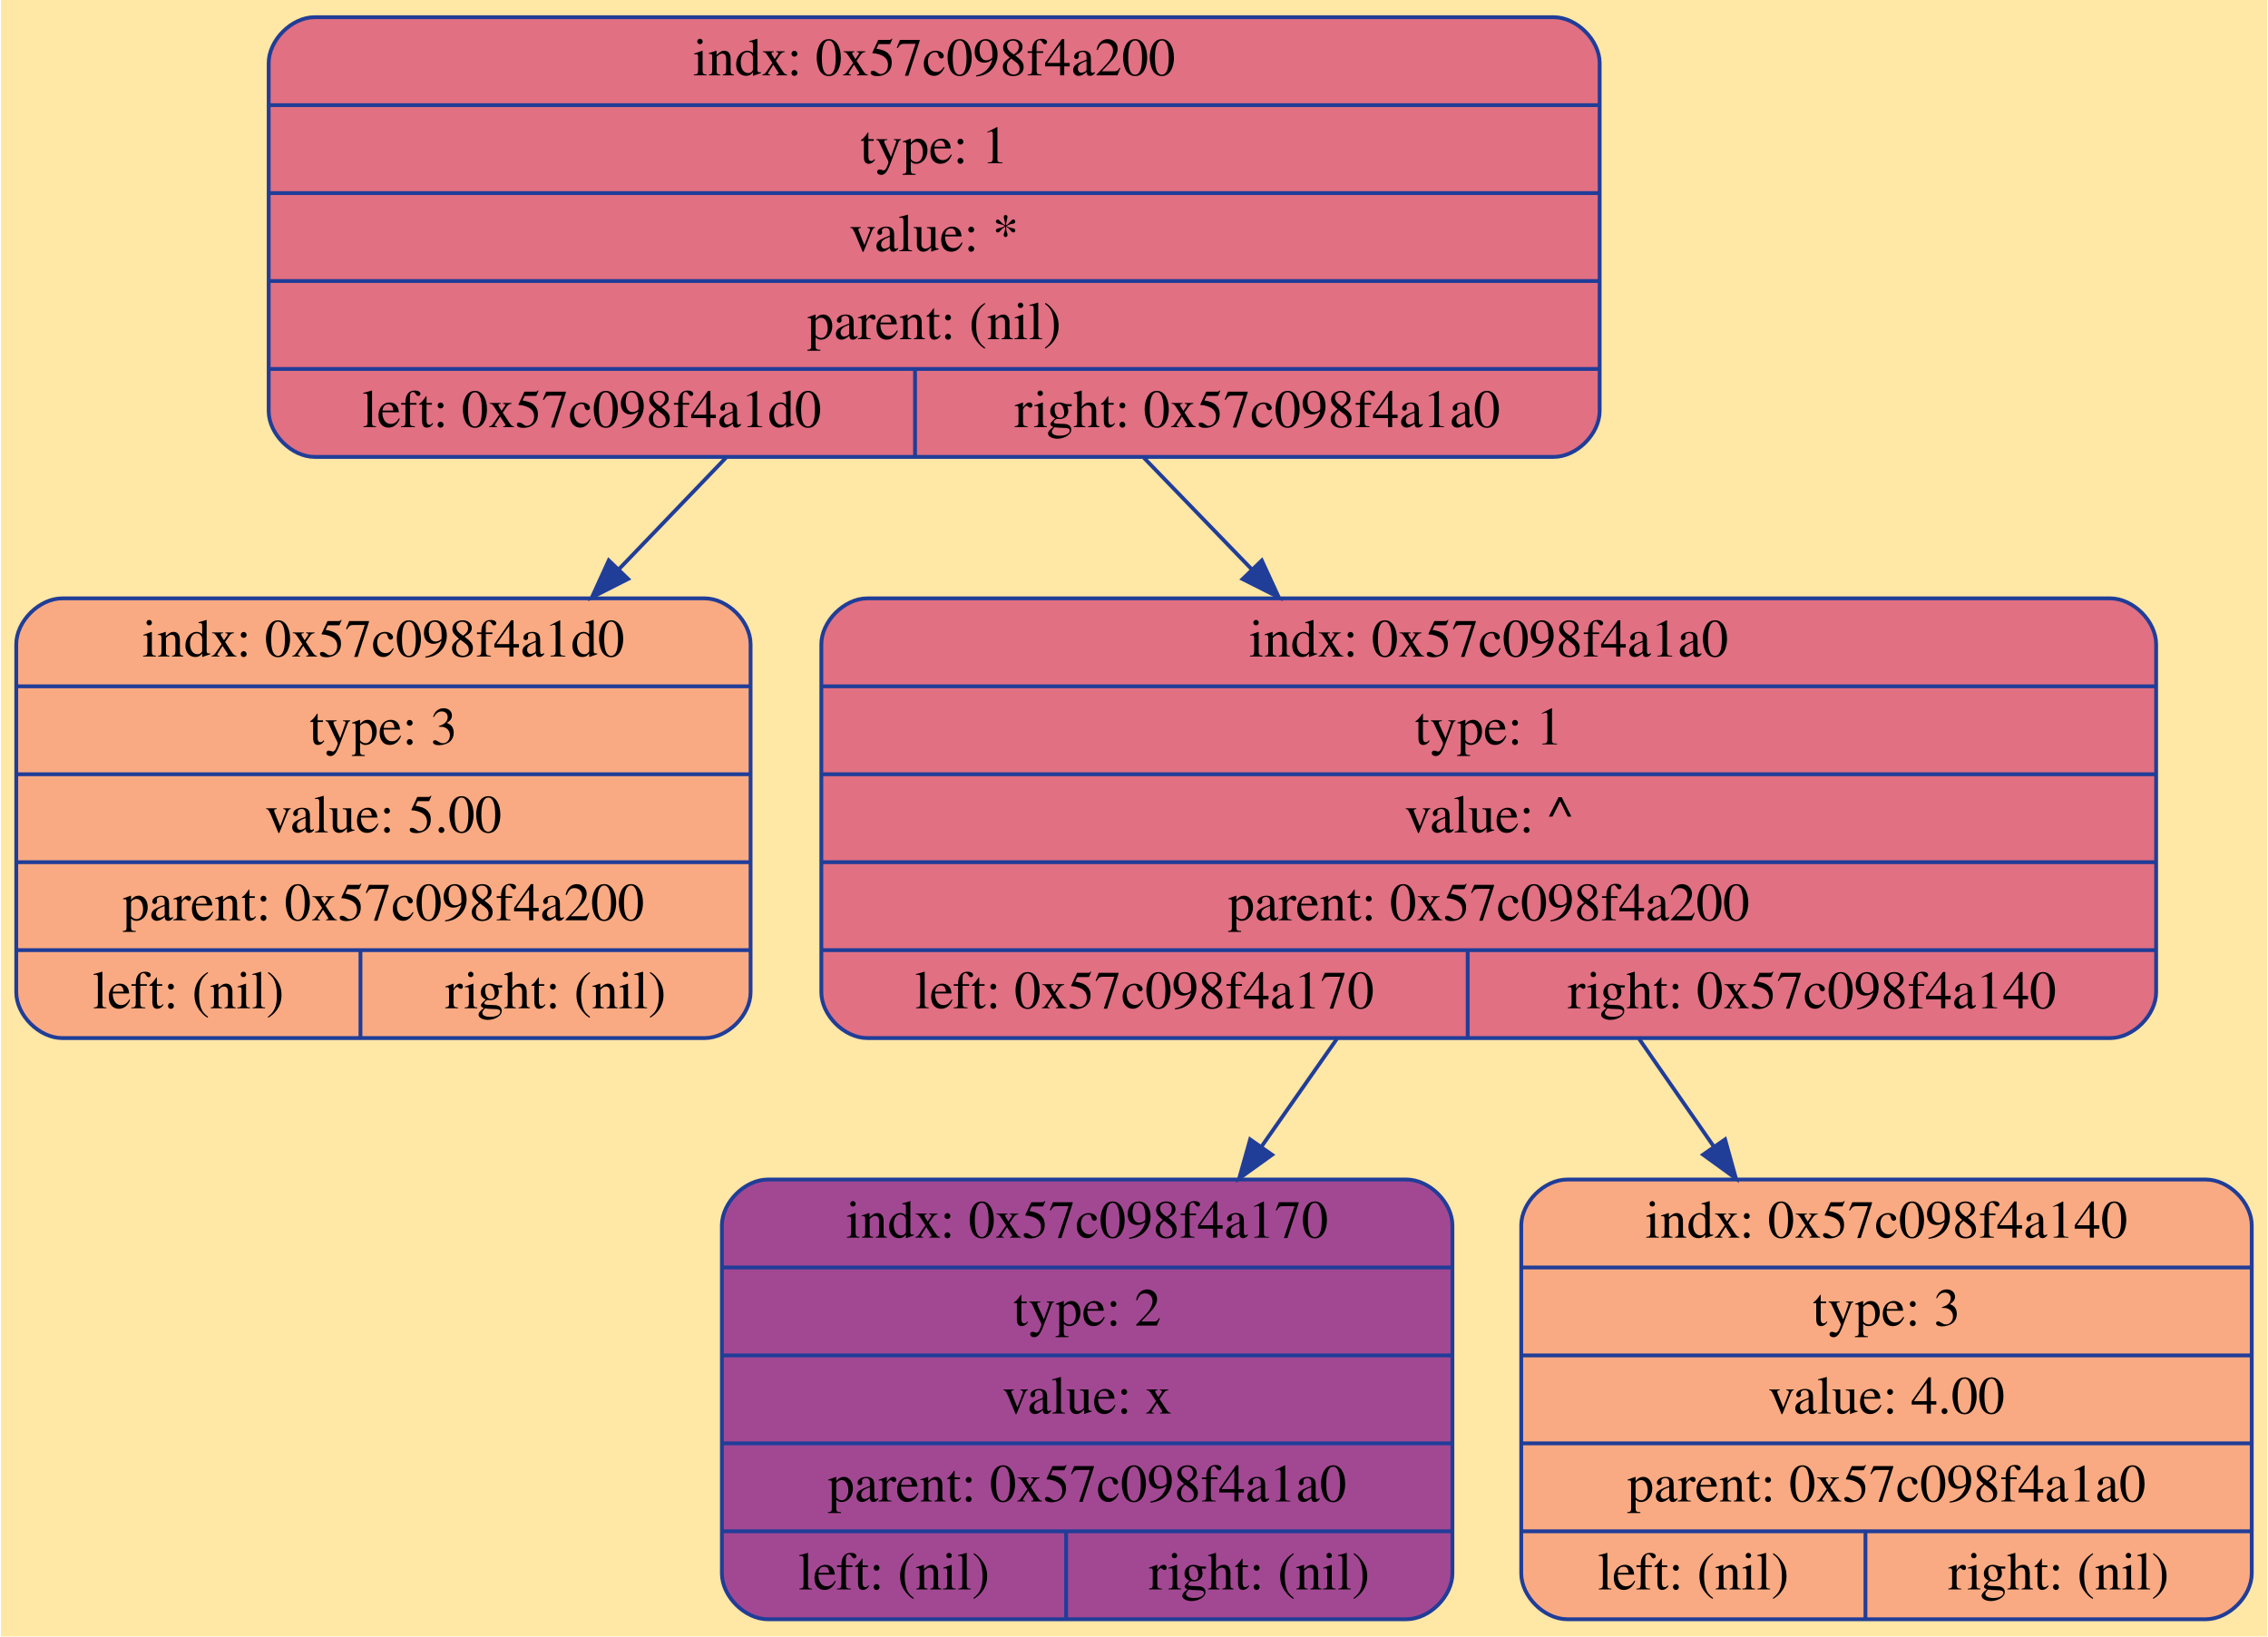
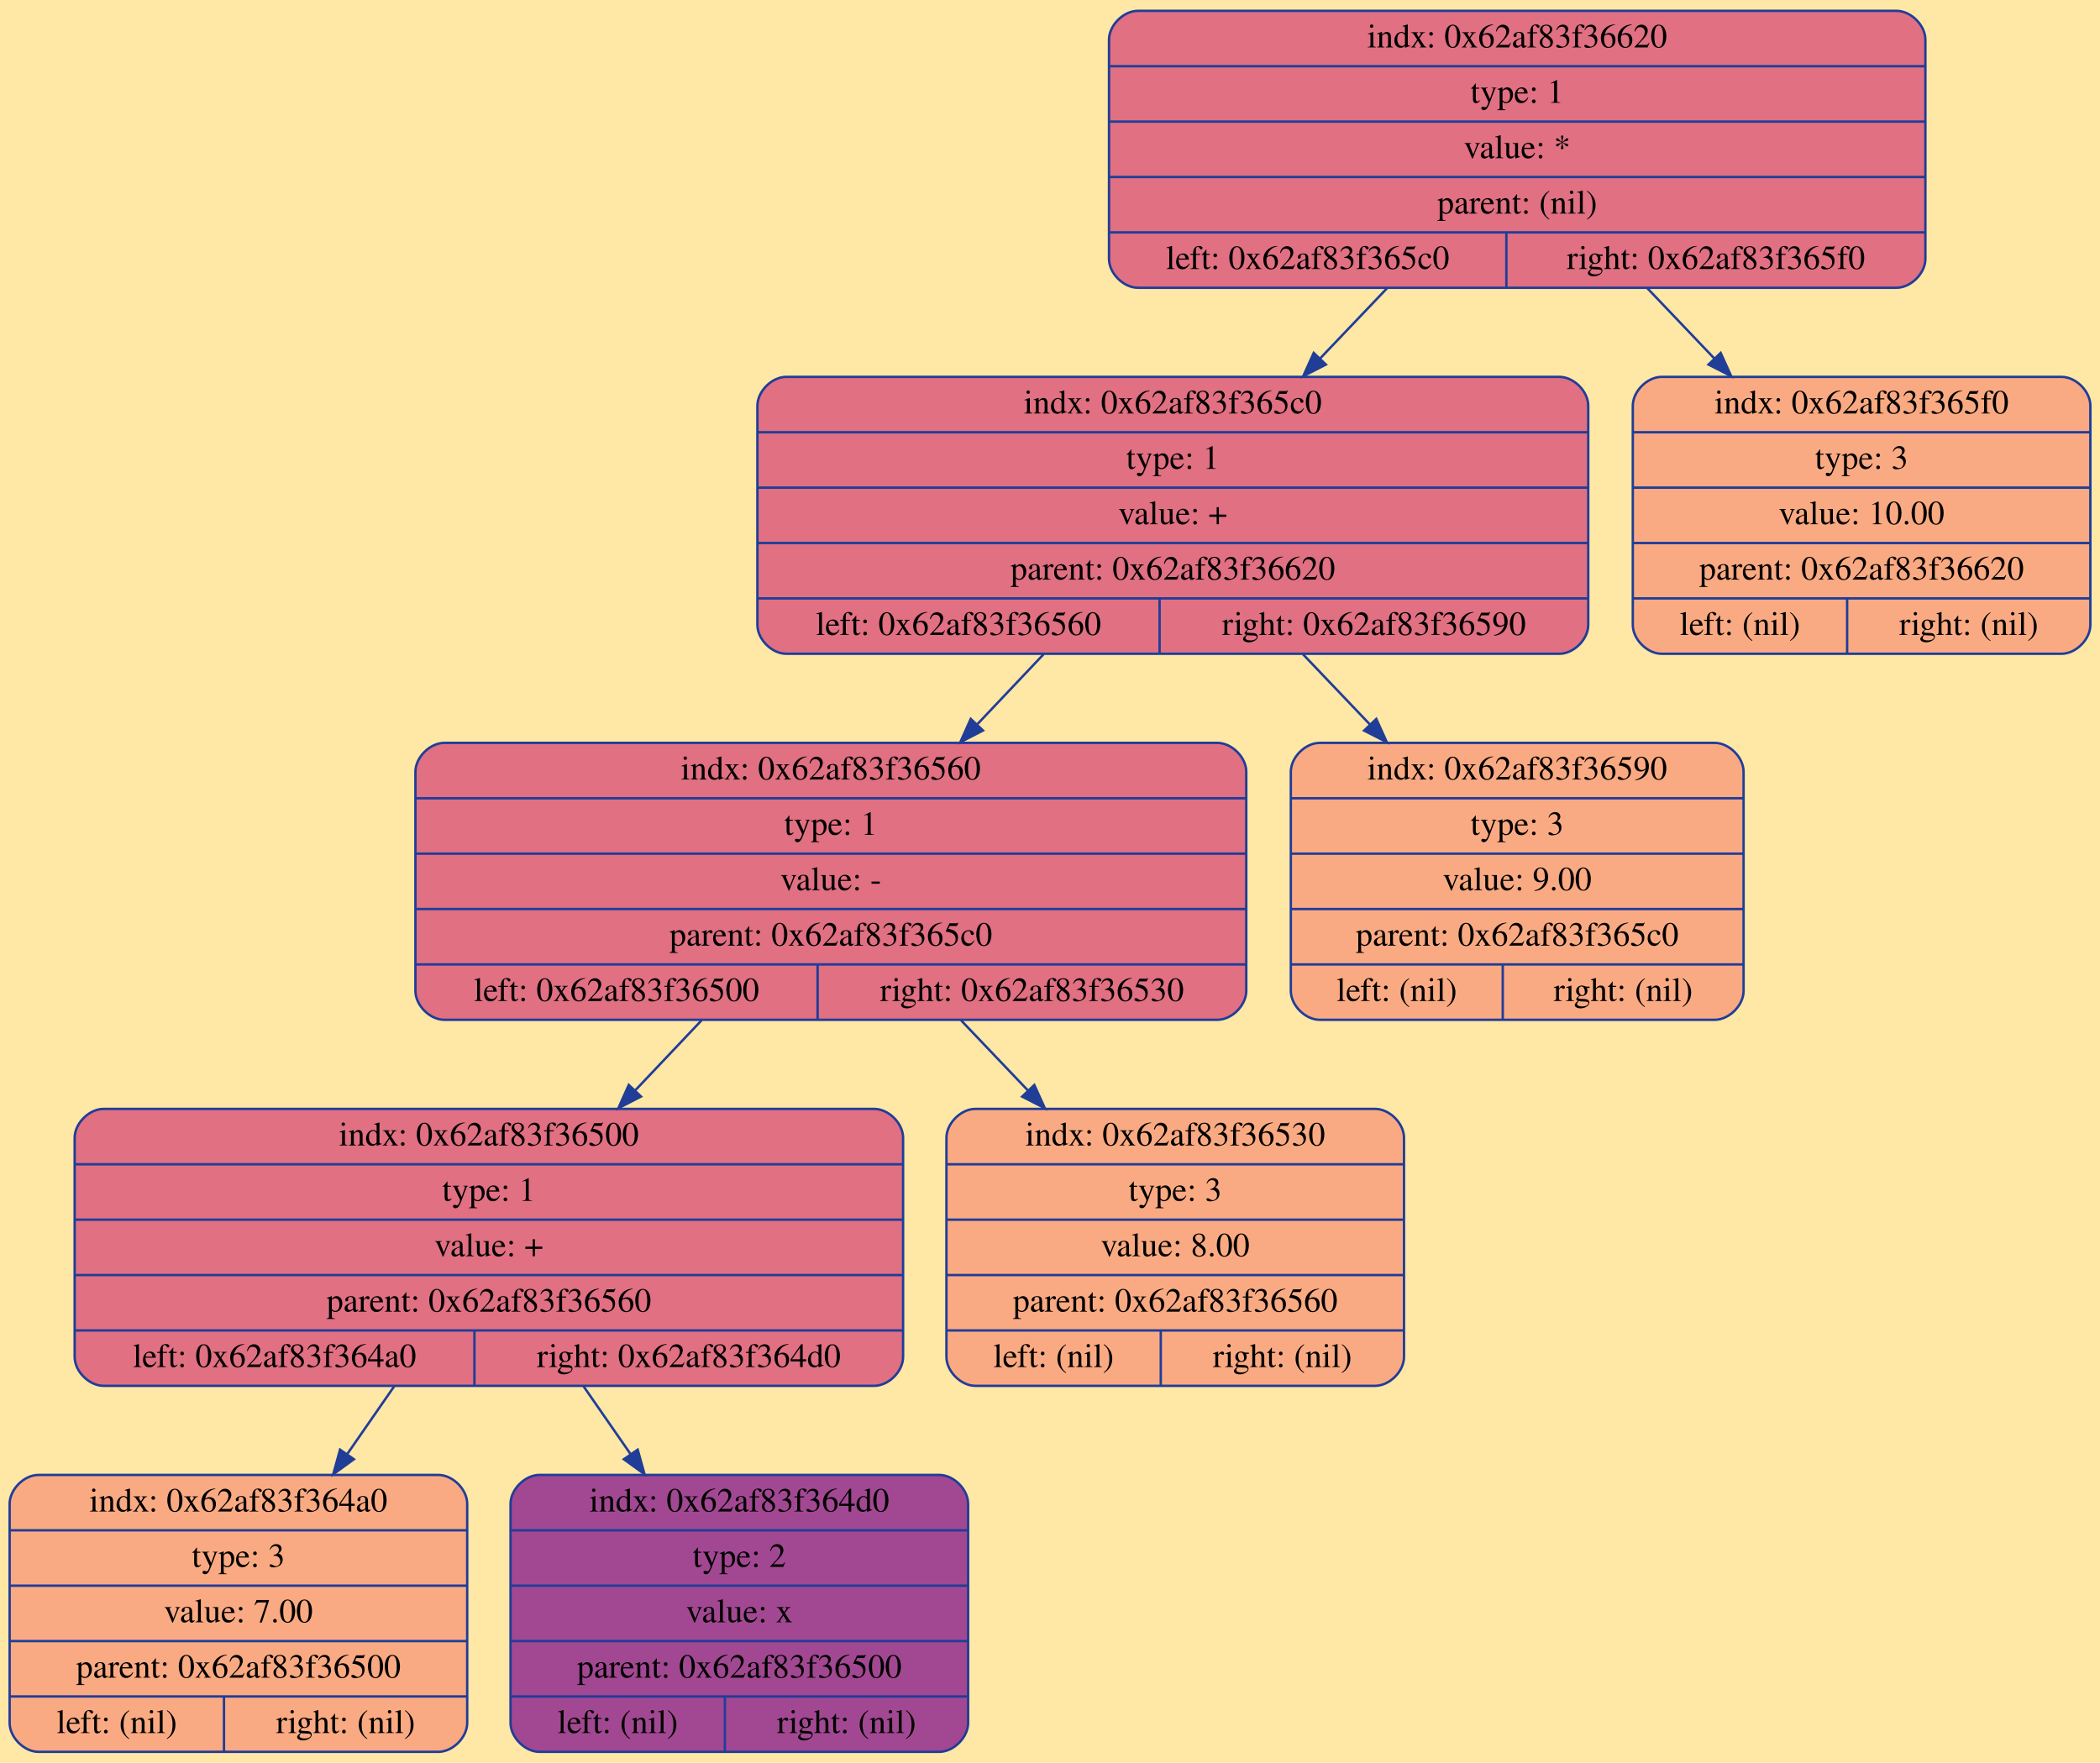
- <svg xmlns="http://www.w3.org/2000/svg" width="593pt" height="428pt" viewBox="0.00 0.00 592.50 428.00">
-   <g id="graph0" class="graph" transform="scale(1 1) rotate(0) translate(4 424)">
-     <polygon fill="#ffe7a5" stroke="transparent" points="-4,4 -4,-424 588.5,-424 588.5,4 -4,4" />
+ <svg xmlns="http://www.w3.org/2000/svg" width="872pt" height="732pt" viewBox="0.00 0.00 872.00 732.00">
+   <g id="graph0" class="graph" transform="scale(1 1) rotate(0) translate(4 728)">
+     <polygon fill="#ffe7a5" stroke="transparent" points="-4,4 -4,-728 868,-728 868,4 -4,4" />
    <g id="node1" class="node">
-       <path fill="#e07082" stroke="#203d98" d="M78,-304.5C78,-304.5 402,-304.5 402,-304.5 408,-304.5 414,-310.5 414,-316.5 414,-316.5 414,-407.5 414,-407.5 414,-413.5 408,-419.5 402,-419.5 402,-419.5 78,-419.5 78,-419.5 72,-419.5 66,-413.5 66,-407.5 66,-407.5 66,-316.5 66,-316.5 66,-310.5 72,-304.5 78,-304.5" />
-       <text text-anchor="middle" x="240" y="-404.3" font-family="Times,serif" font-size="14.00">indx: 0x57c098f4a200</text>
-       <polyline fill="none" stroke="#203d98" points="66,-396.5 414,-396.5 " />
-       <text text-anchor="middle" x="240" y="-381.3" font-family="Times,serif" font-size="14.00">type: 1</text>
-       <polyline fill="none" stroke="#203d98" points="66,-373.5 414,-373.5 " />
-       <text text-anchor="middle" x="240" y="-358.3" font-family="Times,serif" font-size="14.00">value: *</text>
-       <polyline fill="none" stroke="#203d98" points="66,-350.5 414,-350.5 " />
-       <text text-anchor="middle" x="240" y="-335.3" font-family="Times,serif" font-size="14.00">parent: (nil)</text>
-       <polyline fill="none" stroke="#203d98" points="66,-327.5 414,-327.5 " />
-       <text text-anchor="middle" x="150.5" y="-312.3" font-family="Times,serif" font-size="14.00">left: 0x57c098f4a1d0</text>
-       <polyline fill="none" stroke="#203d98" points="235,-304.5 235,-327.5 " />
-       <text text-anchor="middle" x="324.5" y="-312.3" font-family="Times,serif" font-size="14.00">right: 0x57c098f4a1a0</text>
+       <path fill="#e07082" stroke="#203d98" d="M468.5,-608.5C468.5,-608.5 783.5,-608.5 783.5,-608.5 789.5,-608.5 795.5,-614.5 795.5,-620.5 795.5,-620.5 795.5,-711.5 795.5,-711.5 795.5,-717.5 789.5,-723.5 783.5,-723.5 783.5,-723.5 468.5,-723.5 468.5,-723.5 462.5,-723.5 456.5,-717.5 456.5,-711.5 456.5,-711.5 456.5,-620.5 456.5,-620.5 456.5,-614.5 462.5,-608.5 468.5,-608.5" />
+       <text text-anchor="middle" x="626" y="-708.3" font-family="Times,serif" font-size="14.00">indx: 0x62af83f36620</text>
+       <polyline fill="none" stroke="#203d98" points="456.5,-700.5 795.5,-700.5 " />
+       <text text-anchor="middle" x="626" y="-685.3" font-family="Times,serif" font-size="14.00">type: 1</text>
+       <polyline fill="none" stroke="#203d98" points="456.5,-677.5 795.5,-677.5 " />
+       <text text-anchor="middle" x="626" y="-662.3" font-family="Times,serif" font-size="14.00">value: *</text>
+       <polyline fill="none" stroke="#203d98" points="456.5,-654.5 795.5,-654.5 " />
+       <text text-anchor="middle" x="626" y="-639.3" font-family="Times,serif" font-size="14.00">parent: (nil)</text>
+       <polyline fill="none" stroke="#203d98" points="456.5,-631.5 795.5,-631.5 " />
+       <text text-anchor="middle" x="539" y="-616.3" font-family="Times,serif" font-size="14.00">left: 0x62af83f365c0</text>
+       <polyline fill="none" stroke="#203d98" points="621.5,-608.5 621.5,-631.5 " />
+       <text text-anchor="middle" x="708.5" y="-616.3" font-family="Times,serif" font-size="14.00">right: 0x62af83f365f0</text>
    </g>
    <g id="node2" class="node">
-       <path fill="#faaa82" stroke="#203d98" d="M12,-152.5C12,-152.5 180,-152.5 180,-152.5 186,-152.5 192,-158.5 192,-164.5 192,-164.5 192,-255.5 192,-255.5 192,-261.5 186,-267.5 180,-267.5 180,-267.5 12,-267.5 12,-267.5 6,-267.5 0,-261.5 0,-255.5 0,-255.5 0,-164.5 0,-164.5 0,-158.5 6,-152.5 12,-152.5" />
-       <text text-anchor="middle" x="96" y="-252.3" font-family="Times,serif" font-size="14.00">indx: 0x57c098f4a1d0</text>
-       <polyline fill="none" stroke="#203d98" points="0,-244.5 192,-244.5 " />
-       <text text-anchor="middle" x="96" y="-229.3" font-family="Times,serif" font-size="14.00">type: 3</text>
-       <polyline fill="none" stroke="#203d98" points="0,-221.5 192,-221.5 " />
-       <text text-anchor="middle" x="96" y="-206.3" font-family="Times,serif" font-size="14.00">value: 5.00</text>
-       <polyline fill="none" stroke="#203d98" points="0,-198.5 192,-198.5 " />
-       <text text-anchor="middle" x="96" y="-183.3" font-family="Times,serif" font-size="14.00">parent: 0x57c098f4a200</text>
-       <polyline fill="none" stroke="#203d98" points="0,-175.5 192,-175.5 " />
-       <text text-anchor="middle" x="45" y="-160.3" font-family="Times,serif" font-size="14.00">left: (nil)</text>
-       <polyline fill="none" stroke="#203d98" points="90,-152.5 90,-175.5 " />
-       <text text-anchor="middle" x="141" y="-160.3" font-family="Times,serif" font-size="14.00">right: (nil)</text>
+       <path fill="#e07082" stroke="#203d98" d="M322.5,-456.5C322.5,-456.5 643.5,-456.5 643.5,-456.5 649.5,-456.5 655.5,-462.5 655.5,-468.5 655.5,-468.5 655.5,-559.5 655.5,-559.5 655.5,-565.5 649.5,-571.5 643.5,-571.5 643.5,-571.5 322.5,-571.5 322.5,-571.5 316.5,-571.5 310.5,-565.5 310.5,-559.5 310.5,-559.5 310.5,-468.5 310.5,-468.5 310.5,-462.5 316.5,-456.5 322.5,-456.5" />
+       <text text-anchor="middle" x="483" y="-556.3" font-family="Times,serif" font-size="14.00">indx: 0x62af83f365c0</text>
+       <polyline fill="none" stroke="#203d98" points="310.5,-548.5 655.5,-548.5 " />
+       <text text-anchor="middle" x="483" y="-533.3" font-family="Times,serif" font-size="14.00">type: 1</text>
+       <polyline fill="none" stroke="#203d98" points="310.5,-525.5 655.5,-525.5 " />
+       <text text-anchor="middle" x="483" y="-510.3" font-family="Times,serif" font-size="14.00">value: +</text>
+       <polyline fill="none" stroke="#203d98" points="310.5,-502.5 655.5,-502.5 " />
+       <text text-anchor="middle" x="483" y="-487.3" font-family="Times,serif" font-size="14.00">parent: 0x62af83f36620</text>
+       <polyline fill="none" stroke="#203d98" points="310.5,-479.5 655.5,-479.5 " />
+       <text text-anchor="middle" x="394" y="-464.3" font-family="Times,serif" font-size="14.00">left: 0x62af83f36560</text>
+       <polyline fill="none" stroke="#203d98" points="477.5,-456.5 477.5,-479.5 " />
+       <text text-anchor="middle" x="566.5" y="-464.3" font-family="Times,serif" font-size="14.00">right: 0x62af83f36590</text>
    </g>
    <g id="edge1" class="edge">
-       <path fill="none" stroke="#203d98" d="M185.56,-304.29C176.42,-294.77 166.88,-284.83 157.58,-275.14" />
-       <polygon fill="#203d98" stroke="#203d98" points="159.97,-272.58 150.52,-267.79 154.92,-277.43 159.97,-272.58" />
+       <path fill="none" stroke="#203d98" d="M571.94,-608.29C562.86,-598.77 553.39,-588.83 544.15,-579.14" />
+       <polygon fill="#203d98" stroke="#203d98" points="546.57,-576.61 537.14,-571.79 541.51,-581.44 546.57,-576.61" />
+     </g>
+     <g id="node9" class="node">
+       <path fill="#faaa82" stroke="#203d98" d="M686,-456.5C686,-456.5 852,-456.5 852,-456.5 858,-456.5 864,-462.5 864,-468.5 864,-468.5 864,-559.5 864,-559.5 864,-565.5 858,-571.5 852,-571.5 852,-571.5 686,-571.5 686,-571.5 680,-571.5 674,-565.5 674,-559.5 674,-559.5 674,-468.5 674,-468.5 674,-462.5 680,-456.5 686,-456.5" />
+       <text text-anchor="middle" x="769" y="-556.3" font-family="Times,serif" font-size="14.00">indx: 0x62af83f365f0</text>
+       <polyline fill="none" stroke="#203d98" points="674,-548.5 864,-548.5 " />
+       <text text-anchor="middle" x="769" y="-533.3" font-family="Times,serif" font-size="14.00">type: 3</text>
+       <polyline fill="none" stroke="#203d98" points="674,-525.5 864,-525.5 " />
+       <text text-anchor="middle" x="769" y="-510.3" font-family="Times,serif" font-size="14.00">value: 10.00</text>
+       <polyline fill="none" stroke="#203d98" points="674,-502.5 864,-502.5 " />
+       <text text-anchor="middle" x="769" y="-487.3" font-family="Times,serif" font-size="14.00">parent: 0x62af83f36620</text>
+       <polyline fill="none" stroke="#203d98" points="674,-479.5 864,-479.5 " />
+       <text text-anchor="middle" x="718.5" y="-464.3" font-family="Times,serif" font-size="14.00">left: (nil)</text>
+       <polyline fill="none" stroke="#203d98" points="763,-456.5 763,-479.5 " />
+       <text text-anchor="middle" x="813.5" y="-464.3" font-family="Times,serif" font-size="14.00">right: (nil)</text>
+     </g>
+     <g id="edge8" class="edge">
+       <path fill="none" stroke="#203d98" d="M680.06,-608.29C689.14,-598.77 698.61,-588.83 707.85,-579.14" />
+       <polygon fill="#203d98" stroke="#203d98" points="710.49,-581.44 714.86,-571.79 705.43,-576.61 710.49,-581.44" />
    </g>
    <g id="node3" class="node">
-       <path fill="#e07082" stroke="#203d98" d="M222.5,-152.5C222.5,-152.5 547.5,-152.5 547.5,-152.5 553.5,-152.5 559.5,-158.5 559.5,-164.5 559.5,-164.5 559.5,-255.5 559.5,-255.5 559.5,-261.5 553.5,-267.5 547.5,-267.5 547.5,-267.5 222.5,-267.5 222.5,-267.5 216.5,-267.5 210.5,-261.5 210.5,-255.5 210.5,-255.5 210.5,-164.5 210.5,-164.5 210.5,-158.5 216.5,-152.5 222.5,-152.5" />
-       <text text-anchor="middle" x="385" y="-252.3" font-family="Times,serif" font-size="14.00">indx: 0x57c098f4a1a0</text>
-       <polyline fill="none" stroke="#203d98" points="210.5,-244.5 559.5,-244.5 " />
-       <text text-anchor="middle" x="385" y="-229.3" font-family="Times,serif" font-size="14.00">type: 1</text>
-       <polyline fill="none" stroke="#203d98" points="210.5,-221.5 559.5,-221.5 " />
-       <text text-anchor="middle" x="385" y="-206.3" font-family="Times,serif" font-size="14.00">value: ^</text>
-       <polyline fill="none" stroke="#203d98" points="210.5,-198.5 559.5,-198.5 " />
-       <text text-anchor="middle" x="385" y="-183.3" font-family="Times,serif" font-size="14.00">parent: 0x57c098f4a200</text>
-       <polyline fill="none" stroke="#203d98" points="210.5,-175.5 559.5,-175.5 " />
-       <text text-anchor="middle" x="295" y="-160.3" font-family="Times,serif" font-size="14.00">left: 0x57c098f4a170</text>
-       <polyline fill="none" stroke="#203d98" points="379.5,-152.5 379.5,-175.5 " />
-       <text text-anchor="middle" x="469.5" y="-160.3" font-family="Times,serif" font-size="14.00">right: 0x57c098f4a140</text>
+       <path fill="#e07082" stroke="#203d98" d="M180.5,-304.5C180.5,-304.5 501.5,-304.5 501.5,-304.5 507.5,-304.5 513.5,-310.5 513.5,-316.5 513.5,-316.5 513.5,-407.5 513.5,-407.5 513.5,-413.5 507.5,-419.5 501.5,-419.5 501.5,-419.5 180.5,-419.5 180.5,-419.5 174.5,-419.5 168.5,-413.5 168.5,-407.5 168.5,-407.5 168.5,-316.5 168.5,-316.5 168.5,-310.5 174.5,-304.5 180.5,-304.5" />
+       <text text-anchor="middle" x="341" y="-404.3" font-family="Times,serif" font-size="14.00">indx: 0x62af83f36560</text>
+       <polyline fill="none" stroke="#203d98" points="168.5,-396.5 513.5,-396.5 " />
+       <text text-anchor="middle" x="341" y="-381.3" font-family="Times,serif" font-size="14.00">type: 1</text>
+       <polyline fill="none" stroke="#203d98" points="168.5,-373.5 513.5,-373.5 " />
+       <text text-anchor="middle" x="341" y="-358.3" font-family="Times,serif" font-size="14.00">value: -</text>
+       <polyline fill="none" stroke="#203d98" points="168.5,-350.5 513.5,-350.5 " />
+       <text text-anchor="middle" x="341" y="-335.3" font-family="Times,serif" font-size="14.00">parent: 0x62af83f365c0</text>
+       <polyline fill="none" stroke="#203d98" points="168.5,-327.5 513.5,-327.5 " />
+       <text text-anchor="middle" x="252" y="-312.3" font-family="Times,serif" font-size="14.00">left: 0x62af83f36500</text>
+       <polyline fill="none" stroke="#203d98" points="335.5,-304.5 335.5,-327.5 " />
+       <text text-anchor="middle" x="424.5" y="-312.3" font-family="Times,serif" font-size="14.00">right: 0x62af83f36530</text>
    </g>
    <g id="edge2" class="edge">
-       <path fill="none" stroke="#203d98" d="M294.82,-304.29C304.02,-294.77 313.63,-284.83 323,-275.14" />
-       <polygon fill="#203d98" stroke="#203d98" points="325.67,-277.41 330.1,-267.79 320.64,-272.55 325.67,-277.41" />
+       <path fill="none" stroke="#203d98" d="M429.32,-456.29C420.3,-446.77 410.89,-436.83 401.72,-427.14" />
+       <polygon fill="#203d98" stroke="#203d98" points="404.18,-424.64 394.76,-419.79 399.09,-429.46 404.18,-424.64" />
+     </g>
+     <g id="node8" class="node">
+       <path fill="#faaa82" stroke="#203d98" d="M544,-304.5C544,-304.5 708,-304.5 708,-304.5 714,-304.5 720,-310.5 720,-316.5 720,-316.5 720,-407.5 720,-407.5 720,-413.5 714,-419.5 708,-419.5 708,-419.5 544,-419.5 544,-419.5 538,-419.5 532,-413.5 532,-407.5 532,-407.5 532,-316.5 532,-316.5 532,-310.5 538,-304.5 544,-304.5" />
+       <text text-anchor="middle" x="626" y="-404.3" font-family="Times,serif" font-size="14.00">indx: 0x62af83f36590</text>
+       <polyline fill="none" stroke="#203d98" points="532,-396.5 720,-396.5 " />
+       <text text-anchor="middle" x="626" y="-381.3" font-family="Times,serif" font-size="14.00">type: 3</text>
+       <polyline fill="none" stroke="#203d98" points="532,-373.5 720,-373.5 " />
+       <text text-anchor="middle" x="626" y="-358.3" font-family="Times,serif" font-size="14.00">value: 9.00</text>
+       <polyline fill="none" stroke="#203d98" points="532,-350.5 720,-350.5 " />
+       <text text-anchor="middle" x="626" y="-335.3" font-family="Times,serif" font-size="14.00">parent: 0x62af83f365c0</text>
+       <polyline fill="none" stroke="#203d98" points="532,-327.5 720,-327.5 " />
+       <text text-anchor="middle" x="576" y="-312.3" font-family="Times,serif" font-size="14.00">left: (nil)</text>
+       <polyline fill="none" stroke="#203d98" points="620,-304.5 620,-327.5 " />
+       <text text-anchor="middle" x="670" y="-312.3" font-family="Times,serif" font-size="14.00">right: (nil)</text>
+     </g>
+     <g id="edge7" class="edge">
+       <path fill="none" stroke="#203d98" d="M537.06,-456.29C546.14,-446.77 555.61,-436.83 564.85,-427.14" />
+       <polygon fill="#203d98" stroke="#203d98" points="567.49,-429.44 571.86,-419.79 562.43,-424.61 567.49,-429.44" />
    </g>
    <g id="node4" class="node">
-       <path fill="#a24892" stroke="#203d98" d="M196.5,-0.5C196.5,-0.5 363.5,-0.5 363.5,-0.5 369.5,-0.5 375.5,-6.5 375.5,-12.5 375.5,-12.5 375.5,-103.5 375.5,-103.5 375.5,-109.5 369.5,-115.5 363.5,-115.5 363.5,-115.5 196.5,-115.5 196.5,-115.5 190.5,-115.5 184.5,-109.5 184.5,-103.5 184.5,-103.5 184.5,-12.5 184.5,-12.5 184.5,-6.5 190.5,-0.5 196.5,-0.5" />
-       <text text-anchor="middle" x="280" y="-100.3" font-family="Times,serif" font-size="14.00">indx: 0x57c098f4a170</text>
-       <polyline fill="none" stroke="#203d98" points="184.5,-92.5 375.5,-92.5 " />
-       <text text-anchor="middle" x="280" y="-77.3" font-family="Times,serif" font-size="14.00">type: 2</text>
-       <polyline fill="none" stroke="#203d98" points="184.5,-69.5 375.5,-69.5 " />
-       <text text-anchor="middle" x="280" y="-54.3" font-family="Times,serif" font-size="14.00">value: x</text>
-       <polyline fill="none" stroke="#203d98" points="184.5,-46.5 375.5,-46.5 " />
-       <text text-anchor="middle" x="280" y="-31.3" font-family="Times,serif" font-size="14.00">parent: 0x57c098f4a1a0</text>
-       <polyline fill="none" stroke="#203d98" points="184.5,-23.5 375.5,-23.5 " />
-       <text text-anchor="middle" x="229.5" y="-8.3" font-family="Times,serif" font-size="14.00">left: (nil)</text>
-       <polyline fill="none" stroke="#203d98" points="274.5,-0.5 274.5,-23.5 " />
-       <text text-anchor="middle" x="325" y="-8.3" font-family="Times,serif" font-size="14.00">right: (nil)</text>
+       <path fill="#e07082" stroke="#203d98" d="M39,-152.5C39,-152.5 359,-152.5 359,-152.5 365,-152.5 371,-158.5 371,-164.5 371,-164.5 371,-255.5 371,-255.5 371,-261.5 365,-267.5 359,-267.5 359,-267.5 39,-267.5 39,-267.5 33,-267.5 27,-261.5 27,-255.5 27,-255.5 27,-164.5 27,-164.5 27,-158.5 33,-152.5 39,-152.5" />
+       <text text-anchor="middle" x="199" y="-252.3" font-family="Times,serif" font-size="14.00">indx: 0x62af83f36500</text>
+       <polyline fill="none" stroke="#203d98" points="27,-244.5 371,-244.5 " />
+       <text text-anchor="middle" x="199" y="-229.3" font-family="Times,serif" font-size="14.00">type: 1</text>
+       <polyline fill="none" stroke="#203d98" points="27,-221.5 371,-221.5 " />
+       <text text-anchor="middle" x="199" y="-206.3" font-family="Times,serif" font-size="14.00">value: +</text>
+       <polyline fill="none" stroke="#203d98" points="27,-198.5 371,-198.5 " />
+       <text text-anchor="middle" x="199" y="-183.3" font-family="Times,serif" font-size="14.00">parent: 0x62af83f36560</text>
+       <polyline fill="none" stroke="#203d98" points="27,-175.5 371,-175.5 " />
+       <text text-anchor="middle" x="110" y="-160.3" font-family="Times,serif" font-size="14.00">left: 0x62af83f364a0</text>
+       <polyline fill="none" stroke="#203d98" points="193,-152.5 193,-175.5 " />
+       <text text-anchor="middle" x="282" y="-160.3" font-family="Times,serif" font-size="14.00">right: 0x62af83f364d0</text>
    </g>
    <g id="edge3" class="edge">
-       <path fill="none" stroke="#203d98" d="M345.3,-152.29C338.84,-143.05 332.09,-133.42 325.5,-124" />
-       <polygon fill="#203d98" stroke="#203d98" points="328.35,-121.97 319.75,-115.79 322.62,-125.99 328.35,-121.97" />
+       <path fill="none" stroke="#203d98" d="M287.32,-304.29C278.3,-294.77 268.89,-284.83 259.72,-275.14" />
+       <polygon fill="#203d98" stroke="#203d98" points="262.18,-272.64 252.76,-267.79 257.09,-277.46 262.18,-272.64" />
+     </g>
+     <g id="node7" class="node">
+       <path fill="#faaa82" stroke="#203d98" d="M401,-152.5C401,-152.5 567,-152.5 567,-152.5 573,-152.5 579,-158.5 579,-164.5 579,-164.5 579,-255.5 579,-255.5 579,-261.5 573,-267.5 567,-267.5 567,-267.5 401,-267.5 401,-267.5 395,-267.5 389,-261.5 389,-255.5 389,-255.5 389,-164.5 389,-164.5 389,-158.5 395,-152.5 401,-152.5" />
+       <text text-anchor="middle" x="484" y="-252.3" font-family="Times,serif" font-size="14.00">indx: 0x62af83f36530</text>
+       <polyline fill="none" stroke="#203d98" points="389,-244.5 579,-244.5 " />
+       <text text-anchor="middle" x="484" y="-229.3" font-family="Times,serif" font-size="14.00">type: 3</text>
+       <polyline fill="none" stroke="#203d98" points="389,-221.5 579,-221.5 " />
+       <text text-anchor="middle" x="484" y="-206.3" font-family="Times,serif" font-size="14.00">value: 8.00</text>
+       <polyline fill="none" stroke="#203d98" points="389,-198.5 579,-198.5 " />
+       <text text-anchor="middle" x="484" y="-183.3" font-family="Times,serif" font-size="14.00">parent: 0x62af83f36560</text>
+       <polyline fill="none" stroke="#203d98" points="389,-175.5 579,-175.5 " />
+       <text text-anchor="middle" x="433.5" y="-160.3" font-family="Times,serif" font-size="14.00">left: (nil)</text>
+       <polyline fill="none" stroke="#203d98" points="478,-152.5 478,-175.5 " />
+       <text text-anchor="middle" x="528.5" y="-160.3" font-family="Times,serif" font-size="14.00">right: (nil)</text>
+     </g>
+     <g id="edge6" class="edge">
+       <path fill="none" stroke="#203d98" d="M395.06,-304.29C404.14,-294.77 413.61,-284.83 422.85,-275.14" />
+       <polygon fill="#203d98" stroke="#203d98" points="425.49,-277.44 429.86,-267.79 420.43,-272.61 425.49,-277.44" />
    </g>
    <g id="node5" class="node">
-       <path fill="#faaa82" stroke="#203d98" d="M405.5,-0.5C405.5,-0.5 572.5,-0.5 572.5,-0.5 578.5,-0.5 584.5,-6.5 584.5,-12.5 584.5,-12.5 584.5,-103.5 584.5,-103.5 584.5,-109.5 578.5,-115.5 572.5,-115.5 572.5,-115.5 405.5,-115.5 405.5,-115.5 399.5,-115.5 393.5,-109.5 393.5,-103.5 393.5,-103.5 393.5,-12.5 393.5,-12.5 393.5,-6.5 399.5,-0.5 405.5,-0.5" />
-       <text text-anchor="middle" x="489" y="-100.3" font-family="Times,serif" font-size="14.00">indx: 0x57c098f4a140</text>
-       <polyline fill="none" stroke="#203d98" points="393.5,-92.5 584.5,-92.5 " />
-       <text text-anchor="middle" x="489" y="-77.3" font-family="Times,serif" font-size="14.00">type: 3</text>
-       <polyline fill="none" stroke="#203d98" points="393.5,-69.5 584.5,-69.5 " />
-       <text text-anchor="middle" x="489" y="-54.3" font-family="Times,serif" font-size="14.00">value: 4.00</text>
-       <polyline fill="none" stroke="#203d98" points="393.5,-46.5 584.5,-46.5 " />
-       <text text-anchor="middle" x="489" y="-31.3" font-family="Times,serif" font-size="14.00">parent: 0x57c098f4a1a0</text>
-       <polyline fill="none" stroke="#203d98" points="393.5,-23.5 584.5,-23.5 " />
-       <text text-anchor="middle" x="438.5" y="-8.3" font-family="Times,serif" font-size="14.00">left: (nil)</text>
-       <polyline fill="none" stroke="#203d98" points="483.5,-0.5 483.5,-23.5 " />
-       <text text-anchor="middle" x="534" y="-8.3" font-family="Times,serif" font-size="14.00">right: (nil)</text>
+       <path fill="#faaa82" stroke="#203d98" d="M12,-0.5C12,-0.5 178,-0.5 178,-0.5 184,-0.5 190,-6.5 190,-12.5 190,-12.5 190,-103.5 190,-103.5 190,-109.5 184,-115.5 178,-115.5 178,-115.5 12,-115.5 12,-115.5 6,-115.5 0,-109.5 0,-103.5 0,-103.5 0,-12.5 0,-12.5 0,-6.5 6,-0.5 12,-0.5" />
+       <text text-anchor="middle" x="95" y="-100.3" font-family="Times,serif" font-size="14.00">indx: 0x62af83f364a0</text>
+       <polyline fill="none" stroke="#203d98" points="0,-92.5 190,-92.5 " />
+       <text text-anchor="middle" x="95" y="-77.3" font-family="Times,serif" font-size="14.00">type: 3</text>
+       <polyline fill="none" stroke="#203d98" points="0,-69.5 190,-69.5 " />
+       <text text-anchor="middle" x="95" y="-54.3" font-family="Times,serif" font-size="14.00">value: 7.00</text>
+       <polyline fill="none" stroke="#203d98" points="0,-46.5 190,-46.5 " />
+       <text text-anchor="middle" x="95" y="-31.3" font-family="Times,serif" font-size="14.00">parent: 0x62af83f36500</text>
+       <polyline fill="none" stroke="#203d98" points="0,-23.5 190,-23.5 " />
+       <text text-anchor="middle" x="44.5" y="-8.3" font-family="Times,serif" font-size="14.00">left: (nil)</text>
+       <polyline fill="none" stroke="#203d98" points="89,-0.5 89,-23.5 " />
+       <text text-anchor="middle" x="139.5" y="-8.3" font-family="Times,serif" font-size="14.00">right: (nil)</text>
    </g>
    <g id="edge4" class="edge">
-       <path fill="none" stroke="#203d98" d="M424.32,-152.29C430.66,-143.14 437.27,-133.61 443.74,-124.28" />
-       <polygon fill="#203d98" stroke="#203d98" points="446.8,-126 449.63,-115.79 441.05,-122.01 446.8,-126" />
+       <path fill="none" stroke="#203d98" d="M159.68,-152.29C153.34,-143.14 146.73,-133.61 140.26,-124.28" />
+       <polygon fill="#203d98" stroke="#203d98" points="142.95,-122.01 134.37,-115.79 137.2,-126 142.95,-122.01" />
+     </g>
+     <g id="node6" class="node">
+       <path fill="#a24892" stroke="#203d98" d="M220,-0.5C220,-0.5 386,-0.5 386,-0.5 392,-0.5 398,-6.5 398,-12.5 398,-12.5 398,-103.5 398,-103.5 398,-109.5 392,-115.5 386,-115.5 386,-115.5 220,-115.5 220,-115.5 214,-115.5 208,-109.5 208,-103.5 208,-103.5 208,-12.5 208,-12.5 208,-6.5 214,-0.5 220,-0.5" />
+       <text text-anchor="middle" x="303" y="-100.3" font-family="Times,serif" font-size="14.00">indx: 0x62af83f364d0</text>
+       <polyline fill="none" stroke="#203d98" points="208,-92.5 398,-92.5 " />
+       <text text-anchor="middle" x="303" y="-77.3" font-family="Times,serif" font-size="14.00">type: 2</text>
+       <polyline fill="none" stroke="#203d98" points="208,-69.5 398,-69.5 " />
+       <text text-anchor="middle" x="303" y="-54.3" font-family="Times,serif" font-size="14.00">value: x</text>
+       <polyline fill="none" stroke="#203d98" points="208,-46.5 398,-46.5 " />
+       <text text-anchor="middle" x="303" y="-31.3" font-family="Times,serif" font-size="14.00">parent: 0x62af83f36500</text>
+       <polyline fill="none" stroke="#203d98" points="208,-23.5 398,-23.5 " />
+       <text text-anchor="middle" x="252.5" y="-8.3" font-family="Times,serif" font-size="14.00">left: (nil)</text>
+       <polyline fill="none" stroke="#203d98" points="297,-0.5 297,-23.5 " />
+       <text text-anchor="middle" x="347.5" y="-8.3" font-family="Times,serif" font-size="14.00">right: (nil)</text>
+     </g>
+     <g id="edge5" class="edge">
+       <path fill="none" stroke="#203d98" d="M238.32,-152.29C244.66,-143.14 251.27,-133.61 257.74,-124.28" />
+       <polygon fill="#203d98" stroke="#203d98" points="260.8,-126 263.63,-115.79 255.05,-122.01 260.8,-126" />
    </g>
  </g>
</svg>
